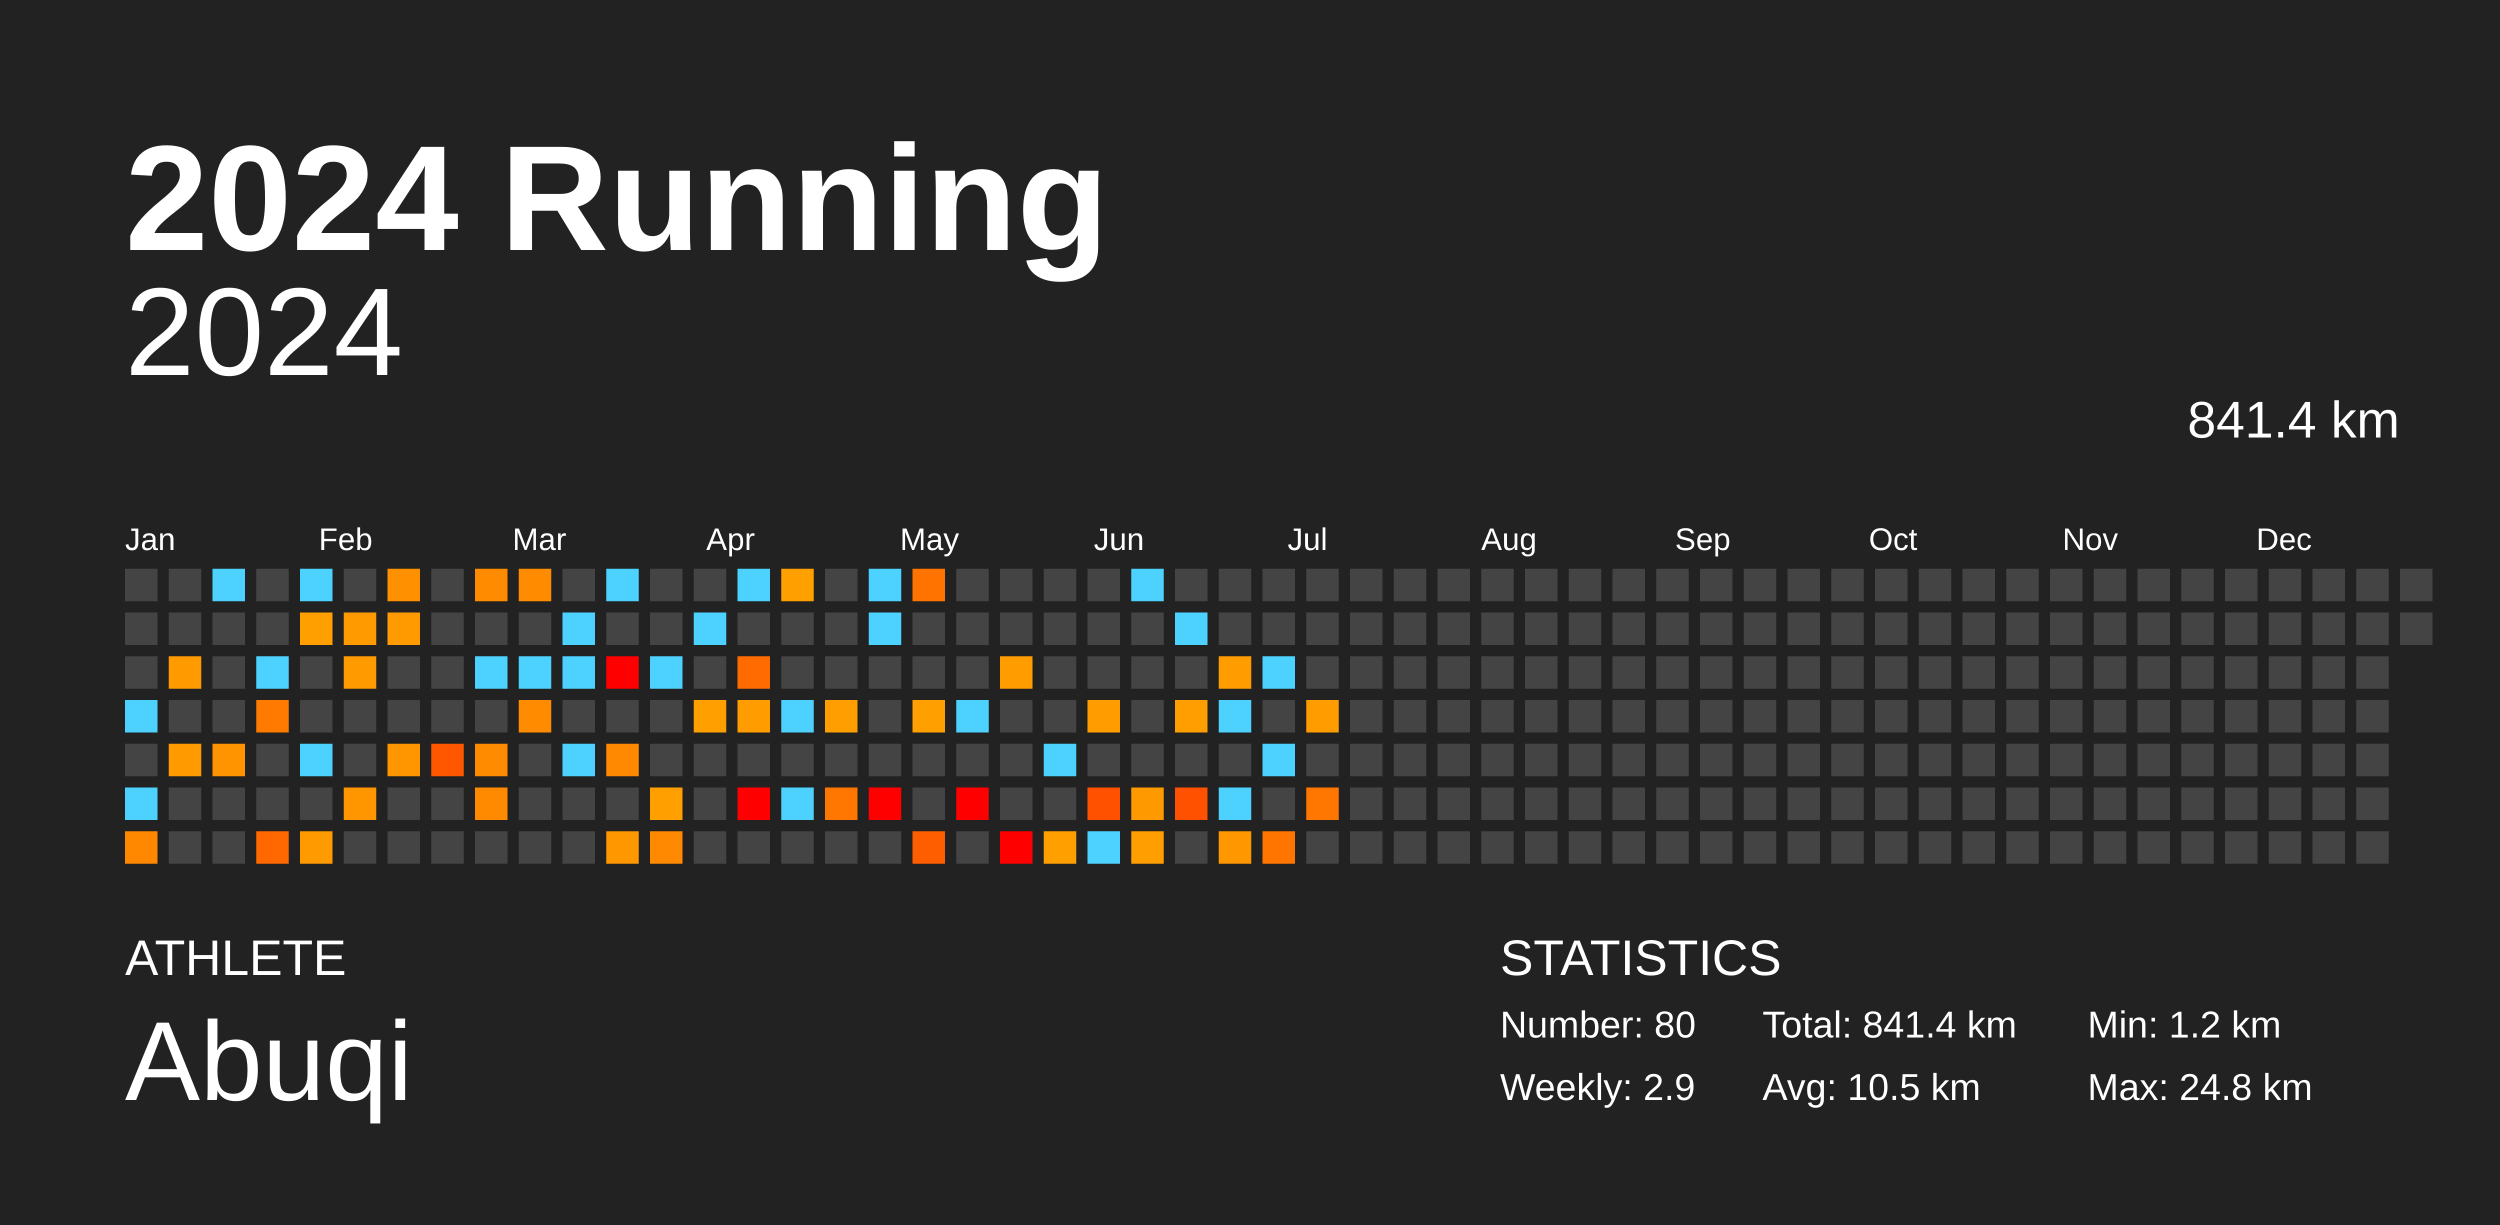
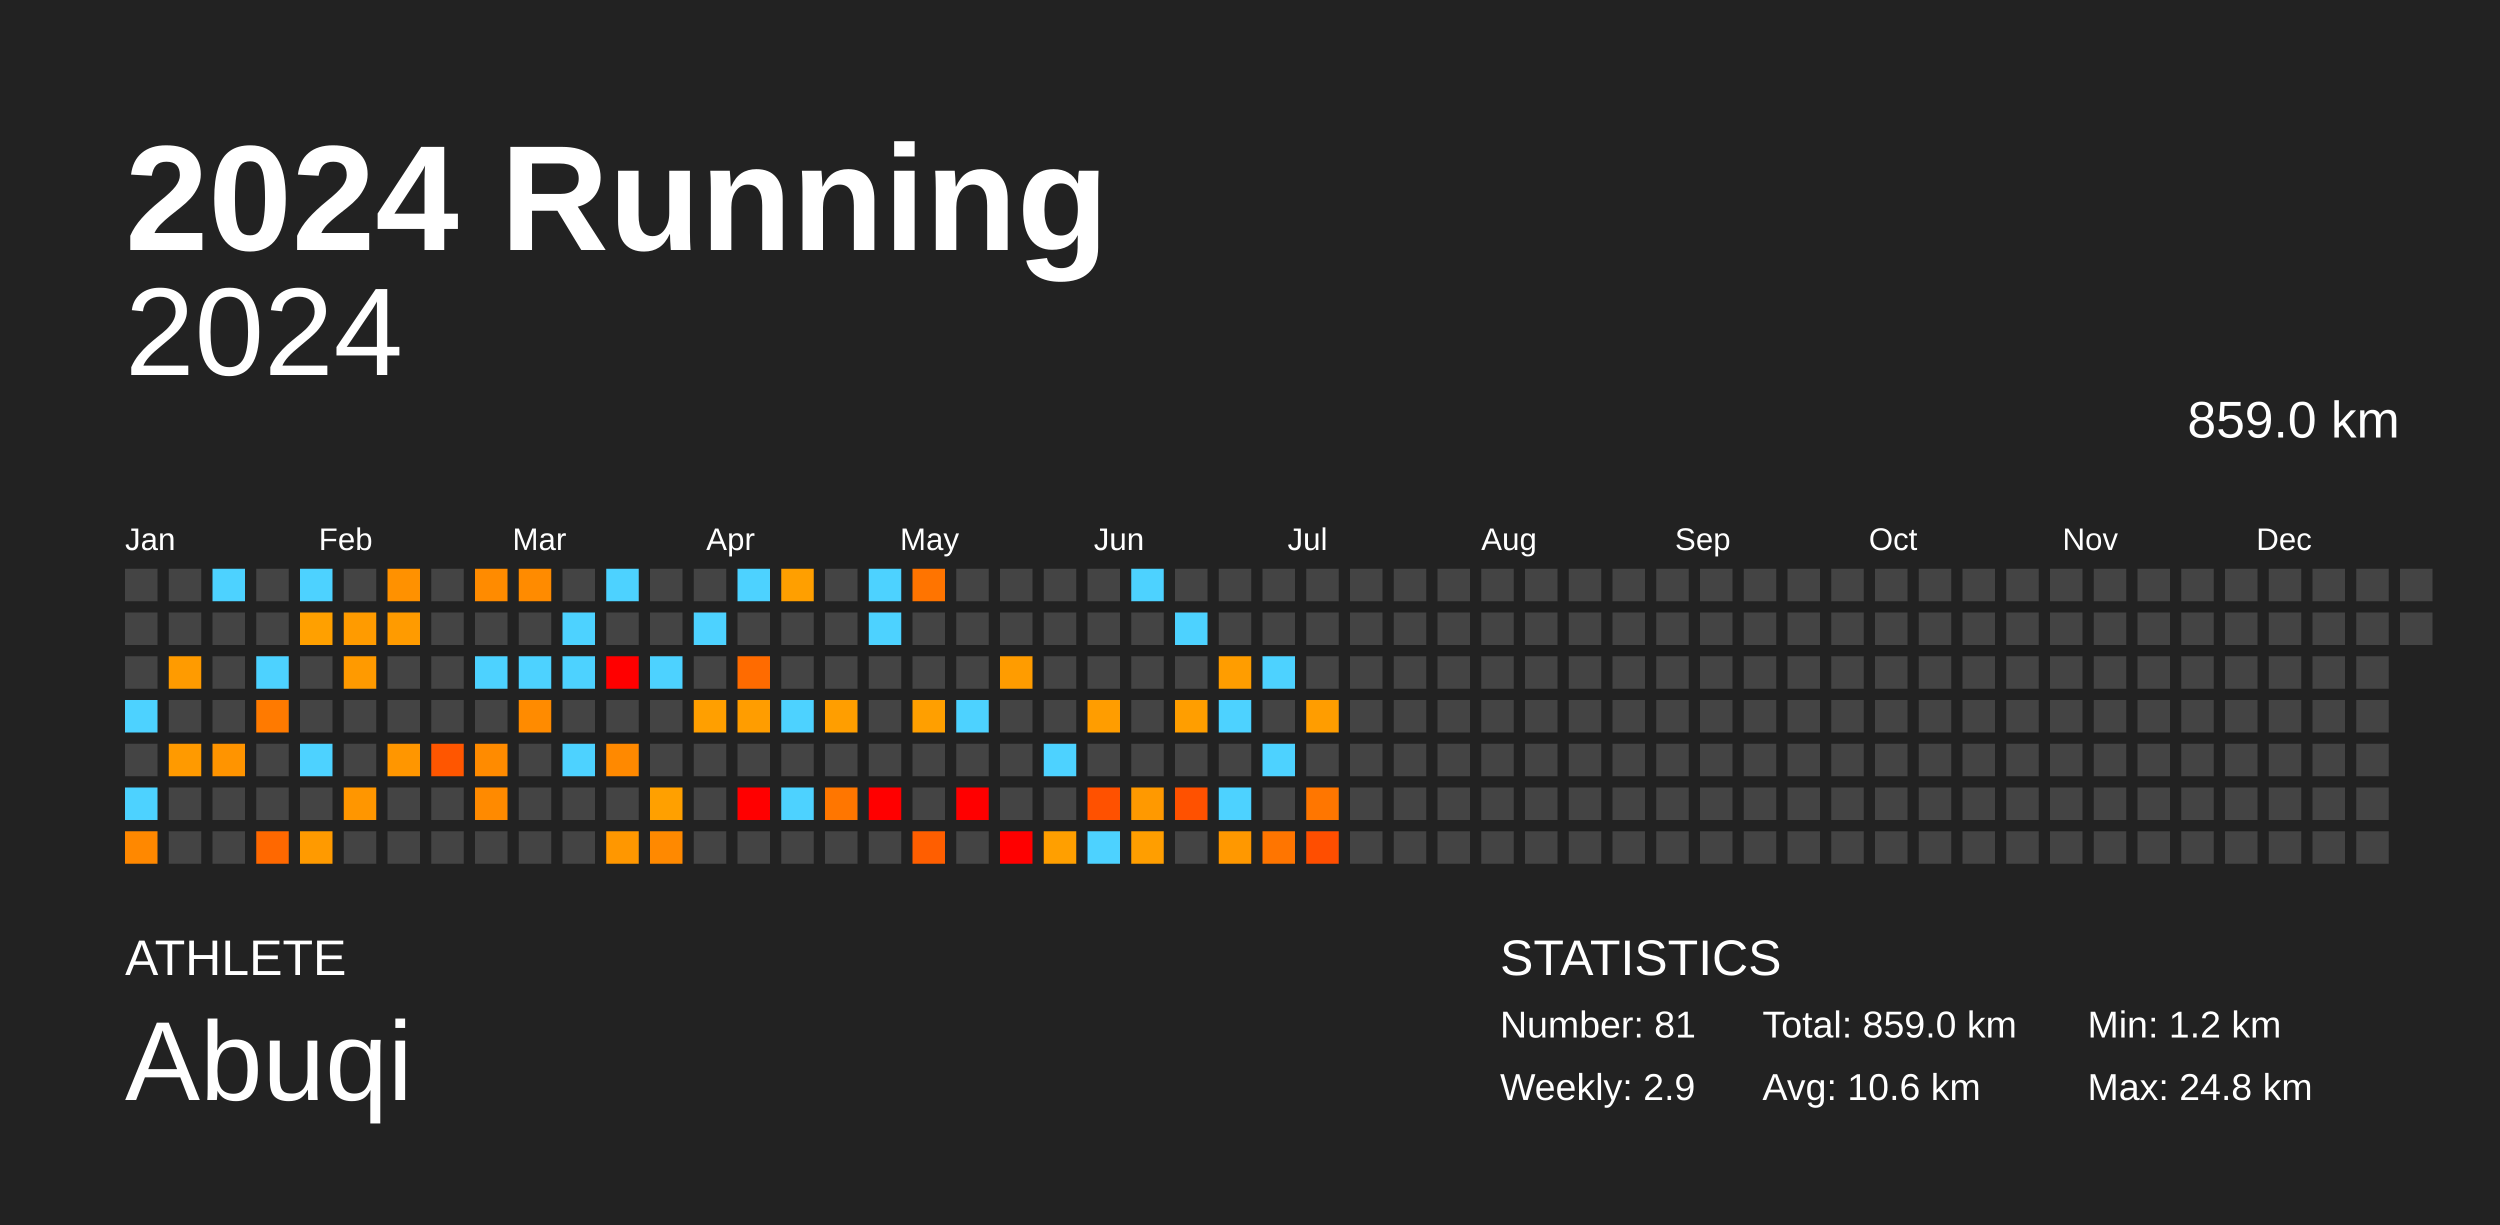
<svg xmlns="http://www.w3.org/2000/svg" baseProfile="full" height="98mm" version="1.1" viewBox="0,0,200,98" width="200mm">
  <defs />
  <rect fill="#222222" height="98" width="200" x="0" y="0" />
  <text fill="#FFFFFF" style="font-size:12px; font-family:Arial; font-weight:bold;" x="10" y="20">2024 Running</text>
  <text fill="#FFFFFF" style="font-size:4px; font-family:Arial" x="10" y="78">ATHLETE</text>
  <text fill="#FFFFFF" style="font-size:9px; font-family:Arial" x="10" y="88">Abuqi</text>
  <text fill="#FFFFFF" style="font-size:4px; font-family:Arial" x="120" y="78">STATISTICS</text>
-   <text fill="#FFFFFF" style="font-size:3px; font-family:Arial" x="120" y="83">Number: 80</text>
+   <text fill="#FFFFFF" style="font-size:3px; font-family:Arial" x="120" y="83">Number: 81</text>
  <text fill="#FFFFFF" style="font-size:3px; font-family:Arial" x="120" y="88">Weekly: 2.9</text>
-   <text fill="#FFFFFF" style="font-size:3px; font-family:Arial" x="141" y="83">Total: 841.4 km</text>
-   <text fill="#FFFFFF" style="font-size:3px; font-family:Arial" x="141" y="88">Avg: 10.5 km</text>
+   <text fill="#FFFFFF" style="font-size:3px; font-family:Arial" x="141" y="83">Total: 859.0 km</text>
+   <text fill="#FFFFFF" style="font-size:3px; font-family:Arial" x="141" y="88">Avg: 10.6 km</text>
  <text fill="#FFFFFF" style="font-size:3px; font-family:Arial" x="167" y="83">Min: 1.2 km</text>
  <text fill="#FFFFFF" style="font-size:3px; font-family:Arial" x="167" y="88">Max: 24.8 km</text>
  <text alignment-baseline="hanging" fill="#FFFFFF" style="font-size:10.0px; font-family:Arial;" x="10" y="30">2024</text>
-   <text alignment-baseline="hanging" fill="#FFFFFF" style="font-size:4.125px; font-family:Arial;" x="175" y="35">841.4 km</text>
+   <text alignment-baseline="hanging" fill="#FFFFFF" style="font-size:4.125px; font-family:Arial;" x="175" y="35">859.0 km</text>
  <text fill="#FFFFFF" style="font-size:2.5px; font-family:Arial" x="10.0" y="44">Jan</text>
  <text fill="#FFFFFF" style="font-size:2.5px; font-family:Arial" x="25.5" y="44">Feb</text>
  <text fill="#FFFFFF" style="font-size:2.5px; font-family:Arial" x="41.0" y="44">Mar</text>
  <text fill="#FFFFFF" style="font-size:2.5px; font-family:Arial" x="56.5" y="44">Apr</text>
  <text fill="#FFFFFF" style="font-size:2.5px; font-family:Arial" x="72.0" y="44">May</text>
  <text fill="#FFFFFF" style="font-size:2.5px; font-family:Arial" x="87.5" y="44">Jun</text>
  <text fill="#FFFFFF" style="font-size:2.5px; font-family:Arial" x="103.0" y="44">Jul</text>
  <text fill="#FFFFFF" style="font-size:2.5px; font-family:Arial" x="118.5" y="44">Aug</text>
  <text fill="#FFFFFF" style="font-size:2.5px; font-family:Arial" x="134.0" y="44">Sep</text>
  <text fill="#FFFFFF" style="font-size:2.5px; font-family:Arial" x="149.5" y="44">Oct</text>
  <text fill="#FFFFFF" style="font-size:2.5px; font-family:Arial" x="165.0" y="44">Nov</text>
  <text fill="#FFFFFF" style="font-size:2.5px; font-family:Arial" x="180.5" y="44">Dec</text>
  <rect fill="#444444" height="2.6" width="2.6" x="10.0" y="45.5" />
  <rect fill="#444444" height="2.6" width="2.6" x="10.0" y="49.0" />
  <rect fill="#444444" height="2.6" width="2.6" x="10.0" y="52.5" />
  <rect fill="#4dd2ff" height="2.6" width="2.6" x="10.0" y="56.0" />
  <rect fill="#444444" height="2.6" width="2.6" x="10.0" y="59.5" />
  <rect fill="#4dd2ff" height="2.6" width="2.6" x="10.0" y="63.0" />
  <rect fill="#ff8800" height="2.6" width="2.6" x="10.0" y="66.5" />
  <rect fill="#444444" height="2.6" width="2.6" x="13.5" y="45.5" />
  <rect fill="#444444" height="2.6" width="2.6" x="13.5" y="49.0" />
  <rect fill="#ff9b00" height="2.6" width="2.6" x="13.5" y="52.5" />
  <rect fill="#444444" height="2.6" width="2.6" x="13.5" y="56.0" />
  <rect fill="#ff9a00" height="2.6" width="2.6" x="13.5" y="59.5" />
  <rect fill="#444444" height="2.6" width="2.6" x="13.5" y="63.0" />
  <rect fill="#444444" height="2.6" width="2.6" x="13.5" y="66.5" />
  <rect fill="#4dd2ff" height="2.6" width="2.6" x="17.0" y="45.5" />
  <rect fill="#444444" height="2.6" width="2.6" x="17.0" y="49.0" />
  <rect fill="#444444" height="2.6" width="2.6" x="17.0" y="52.5" />
  <rect fill="#444444" height="2.6" width="2.6" x="17.0" y="56.0" />
  <rect fill="#ff9400" height="2.6" width="2.6" x="17.0" y="59.5" />
  <rect fill="#444444" height="2.6" width="2.6" x="17.0" y="63.0" />
  <rect fill="#444444" height="2.6" width="2.6" x="17.0" y="66.5" />
  <rect fill="#444444" height="2.6" width="2.6" x="20.5" y="45.5" />
  <rect fill="#444444" height="2.6" width="2.6" x="20.5" y="49.0" />
  <rect fill="#4dd2ff" height="2.6" width="2.6" x="20.5" y="52.5" />
  <rect fill="#ff7a00" height="2.6" width="2.6" x="20.5" y="56.0" />
  <rect fill="#444444" height="2.6" width="2.6" x="20.5" y="59.5" />
  <rect fill="#444444" height="2.6" width="2.6" x="20.5" y="63.0" />
  <rect fill="#ff6800" height="2.6" width="2.6" x="20.5" y="66.5" />
  <rect fill="#4dd2ff" height="2.6" width="2.6" x="24.0" y="45.5" />
  <rect fill="#ffa000" height="2.6" width="2.6" x="24.0" y="49.0" />
  <rect fill="#444444" height="2.6" width="2.6" x="24.0" y="52.5" />
  <rect fill="#444444" height="2.6" width="2.6" x="24.0" y="56.0" />
  <rect fill="#4dd2ff" height="2.6" width="2.6" x="24.0" y="59.5" />
  <rect fill="#444444" height="2.6" width="2.6" x="24.0" y="63.0" />
  <rect fill="#ff9a00" height="2.6" width="2.6" x="24.0" y="66.5" />
  <rect fill="#444444" height="2.6" width="2.6" x="27.5" y="45.5" />
  <rect fill="#ff9b00" height="2.6" width="2.6" x="27.5" y="49.0" />
  <rect fill="#ff9a00" height="2.6" width="2.6" x="27.5" y="52.5" />
  <rect fill="#444444" height="2.6" width="2.6" x="27.5" y="56.0" />
  <rect fill="#444444" height="2.6" width="2.6" x="27.5" y="59.5" />
  <rect fill="#ff9600" height="2.6" width="2.6" x="27.5" y="63.0" />
  <rect fill="#444444" height="2.6" width="2.6" x="27.5" y="66.5" />
  <rect fill="#ff9100" height="2.6" width="2.6" x="31.0" y="45.5" />
  <rect fill="#ff9b00" height="2.6" width="2.6" x="31.0" y="49.0" />
  <rect fill="#444444" height="2.6" width="2.6" x="31.0" y="52.5" />
  <rect fill="#444444" height="2.6" width="2.6" x="31.0" y="56.0" />
  <rect fill="#ff9600" height="2.6" width="2.6" x="31.0" y="59.5" />
  <rect fill="#444444" height="2.6" width="2.6" x="31.0" y="63.0" />
  <rect fill="#444444" height="2.6" width="2.6" x="31.0" y="66.5" />
  <rect fill="#444444" height="2.6" width="2.6" x="34.5" y="45.5" />
  <rect fill="#444444" height="2.6" width="2.6" x="34.5" y="49.0" />
  <rect fill="#444444" height="2.6" width="2.6" x="34.5" y="52.5" />
  <rect fill="#444444" height="2.6" width="2.6" x="34.5" y="56.0" />
  <rect fill="#ff5600" height="2.6" width="2.6" x="34.5" y="59.5" />
  <rect fill="#444444" height="2.6" width="2.6" x="34.5" y="63.0" />
  <rect fill="#444444" height="2.6" width="2.6" x="34.5" y="66.5" />
  <rect fill="#ff8b00" height="2.6" width="2.6" x="38.0" y="45.5" />
  <rect fill="#444444" height="2.6" width="2.6" x="38.0" y="49.0" />
  <rect fill="#4dd2ff" height="2.6" width="2.6" x="38.0" y="52.5" />
  <rect fill="#444444" height="2.6" width="2.6" x="38.0" y="56.0" />
  <rect fill="#ff8b00" height="2.6" width="2.6" x="38.0" y="59.5" />
  <rect fill="#ff8a00" height="2.6" width="2.6" x="38.0" y="63.0" />
  <rect fill="#444444" height="2.6" width="2.6" x="38.0" y="66.5" />
  <rect fill="#ff8b00" height="2.6" width="2.6" x="41.5" y="45.5" />
  <rect fill="#444444" height="2.6" width="2.6" x="41.5" y="49.0" />
  <rect fill="#4dd2ff" height="2.6" width="2.6" x="41.5" y="52.5" />
  <rect fill="#ff8b00" height="2.6" width="2.6" x="41.5" y="56.0" />
  <rect fill="#444444" height="2.6" width="2.6" x="41.5" y="59.5" />
  <rect fill="#444444" height="2.6" width="2.6" x="41.5" y="63.0" />
  <rect fill="#444444" height="2.6" width="2.6" x="41.5" y="66.5" />
  <rect fill="#444444" height="2.6" width="2.6" x="45.0" y="45.5" />
  <rect fill="#4dd2ff" height="2.6" width="2.6" x="45.0" y="49.0" />
  <rect fill="#4dd2ff" height="2.6" width="2.6" x="45.0" y="52.5" />
  <rect fill="#444444" height="2.6" width="2.6" x="45.0" y="56.0" />
  <rect fill="#4dd2ff" height="2.6" width="2.6" x="45.0" y="59.5" />
  <rect fill="#444444" height="2.6" width="2.6" x="45.0" y="63.0" />
  <rect fill="#444444" height="2.6" width="2.6" x="45.0" y="66.5" />
  <rect fill="#4dd2ff" height="2.6" width="2.6" x="48.5" y="45.5" />
  <rect fill="#444444" height="2.6" width="2.6" x="48.5" y="49.0" />
  <rect fill="red" height="2.6" width="2.6" x="48.5" y="52.5" />
  <rect fill="#444444" height="2.6" width="2.6" x="48.5" y="56.0" />
  <rect fill="#ff8900" height="2.6" width="2.6" x="48.5" y="59.5" />
  <rect fill="#444444" height="2.6" width="2.6" x="48.5" y="63.0" />
  <rect fill="#ff9700" height="2.6" width="2.6" x="48.5" y="66.5" />
  <rect fill="#444444" height="2.6" width="2.6" x="52.0" y="45.5" />
  <rect fill="#444444" height="2.6" width="2.6" x="52.0" y="49.0" />
  <rect fill="#4dd2ff" height="2.6" width="2.6" x="52.0" y="52.5" />
  <rect fill="#444444" height="2.6" width="2.6" x="52.0" y="56.0" />
  <rect fill="#444444" height="2.6" width="2.6" x="52.0" y="59.5" />
  <rect fill="#ffa000" height="2.6" width="2.6" x="52.0" y="63.0" />
  <rect fill="#ff8900" height="2.6" width="2.6" x="52.0" y="66.5" />
  <rect fill="#444444" height="2.6" width="2.6" x="55.5" y="45.5" />
  <rect fill="#4dd2ff" height="2.6" width="2.6" x="55.5" y="49.0" />
  <rect fill="#444444" height="2.6" width="2.6" x="55.5" y="52.5" />
  <rect fill="#ff9f00" height="2.6" width="2.6" x="55.5" y="56.0" />
  <rect fill="#444444" height="2.6" width="2.6" x="55.5" y="59.5" />
  <rect fill="#444444" height="2.6" width="2.6" x="55.5" y="63.0" />
  <rect fill="#444444" height="2.6" width="2.6" x="55.5" y="66.5" />
  <rect fill="#4dd2ff" height="2.6" width="2.6" x="59.0" y="45.5" />
  <rect fill="#444444" height="2.6" width="2.6" x="59.0" y="49.0" />
  <rect fill="#ff6b00" height="2.6" width="2.6" x="59.0" y="52.5" />
  <rect fill="#ff9d00" height="2.6" width="2.6" x="59.0" y="56.0" />
  <rect fill="#444444" height="2.6" width="2.6" x="59.0" y="59.5" />
  <rect fill="red" height="2.6" width="2.6" x="59.0" y="63.0" />
  <rect fill="#444444" height="2.6" width="2.6" x="59.0" y="66.5" />
  <rect fill="#ff9f00" height="2.6" width="2.6" x="62.5" y="45.5" />
  <rect fill="#444444" height="2.6" width="2.6" x="62.5" y="49.0" />
  <rect fill="#444444" height="2.6" width="2.6" x="62.5" y="52.5" />
  <rect fill="#4dd2ff" height="2.6" width="2.6" x="62.5" y="56.0" />
  <rect fill="#444444" height="2.6" width="2.6" x="62.5" y="59.5" />
  <rect fill="#4dd2ff" height="2.6" width="2.6" x="62.5" y="63.0" />
  <rect fill="#444444" height="2.6" width="2.6" x="62.5" y="66.5" />
  <rect fill="#444444" height="2.6" width="2.6" x="66.0" y="45.5" />
  <rect fill="#444444" height="2.6" width="2.6" x="66.0" y="49.0" />
  <rect fill="#444444" height="2.6" width="2.6" x="66.0" y="52.5" />
  <rect fill="#ff9e00" height="2.6" width="2.6" x="66.0" y="56.0" />
  <rect fill="#444444" height="2.6" width="2.6" x="66.0" y="59.5" />
  <rect fill="#ff7600" height="2.6" width="2.6" x="66.0" y="63.0" />
  <rect fill="#444444" height="2.6" width="2.6" x="66.0" y="66.5" />
  <rect fill="#4dd2ff" height="2.6" width="2.6" x="69.5" y="45.5" />
  <rect fill="#4dd2ff" height="2.6" width="2.6" x="69.5" y="49.0" />
  <rect fill="#444444" height="2.6" width="2.6" x="69.5" y="52.5" />
  <rect fill="#444444" height="2.6" width="2.6" x="69.5" y="56.0" />
  <rect fill="#444444" height="2.6" width="2.6" x="69.5" y="59.5" />
  <rect fill="red" height="2.6" width="2.6" x="69.5" y="63.0" />
  <rect fill="#444444" height="2.6" width="2.6" x="69.5" y="66.5" />
  <rect fill="#ff7400" height="2.6" width="2.6" x="73.0" y="45.5" />
  <rect fill="#444444" height="2.6" width="2.6" x="73.0" y="49.0" />
  <rect fill="#444444" height="2.6" width="2.6" x="73.0" y="52.5" />
  <rect fill="#ff9f00" height="2.6" width="2.6" x="73.0" y="56.0" />
  <rect fill="#444444" height="2.6" width="2.6" x="73.0" y="59.5" />
  <rect fill="#444444" height="2.6" width="2.6" x="73.0" y="63.0" />
  <rect fill="#ff5e00" height="2.6" width="2.6" x="73.0" y="66.5" />
  <rect fill="#444444" height="2.6" width="2.6" x="76.5" y="45.5" />
  <rect fill="#444444" height="2.6" width="2.6" x="76.5" y="49.0" />
  <rect fill="#444444" height="2.6" width="2.6" x="76.5" y="52.5" />
  <rect fill="#4dd2ff" height="2.6" width="2.6" x="76.5" y="56.0" />
  <rect fill="#444444" height="2.6" width="2.6" x="76.5" y="59.5" />
  <rect fill="red" height="2.6" width="2.6" x="76.5" y="63.0" />
  <rect fill="#444444" height="2.6" width="2.6" x="76.5" y="66.5" />
  <rect fill="#444444" height="2.6" width="2.6" x="80.0" y="45.5" />
  <rect fill="#444444" height="2.6" width="2.6" x="80.0" y="49.0" />
  <rect fill="#ff9c00" height="2.6" width="2.6" x="80.0" y="52.5" />
  <rect fill="#444444" height="2.6" width="2.6" x="80.0" y="56.0" />
  <rect fill="#444444" height="2.6" width="2.6" x="80.0" y="59.5" />
  <rect fill="#444444" height="2.6" width="2.6" x="80.0" y="63.0" />
  <rect fill="red" height="2.6" width="2.6" x="80.0" y="66.5" />
  <rect fill="#444444" height="2.6" width="2.6" x="83.5" y="45.5" />
  <rect fill="#444444" height="2.6" width="2.6" x="83.5" y="49.0" />
  <rect fill="#444444" height="2.6" width="2.6" x="83.5" y="52.5" />
  <rect fill="#444444" height="2.6" width="2.6" x="83.5" y="56.0" />
  <rect fill="#4dd2ff" height="2.6" width="2.6" x="83.5" y="59.5" />
  <rect fill="#444444" height="2.6" width="2.6" x="83.5" y="63.0" />
  <rect fill="#ff9f00" height="2.6" width="2.6" x="83.5" y="66.5" />
  <rect fill="#444444" height="2.6" width="2.6" x="87.0" y="45.5" />
  <rect fill="#444444" height="2.6" width="2.6" x="87.0" y="49.0" />
  <rect fill="#444444" height="2.6" width="2.6" x="87.0" y="52.5" />
  <rect fill="#ff9d00" height="2.6" width="2.6" x="87.0" y="56.0" />
  <rect fill="#444444" height="2.6" width="2.6" x="87.0" y="59.5" />
  <rect fill="#ff5100" height="2.6" width="2.6" x="87.0" y="63.0" />
  <rect fill="#4dd2ff" height="2.6" width="2.6" x="87.0" y="66.5" />
  <rect fill="#4dd2ff" height="2.6" width="2.6" x="90.5" y="45.5" />
  <rect fill="#444444" height="2.6" width="2.6" x="90.5" y="49.0" />
  <rect fill="#444444" height="2.6" width="2.6" x="90.5" y="52.5" />
  <rect fill="#444444" height="2.6" width="2.6" x="90.5" y="56.0" />
  <rect fill="#444444" height="2.6" width="2.6" x="90.5" y="59.5" />
  <rect fill="#ff9900" height="2.6" width="2.6" x="90.5" y="63.0" />
  <rect fill="#ff9e00" height="2.6" width="2.6" x="90.5" y="66.5" />
  <rect fill="#444444" height="2.6" width="2.6" x="94.0" y="45.5" />
  <rect fill="#4dd2ff" height="2.6" width="2.6" x="94.0" y="49.0" />
  <rect fill="#444444" height="2.6" width="2.6" x="94.0" y="52.5" />
  <rect fill="#ff9e00" height="2.6" width="2.6" x="94.0" y="56.0" />
  <rect fill="#444444" height="2.6" width="2.6" x="94.0" y="59.5" />
  <rect fill="#ff5100" height="2.6" width="2.6" x="94.0" y="63.0" />
  <rect fill="#444444" height="2.6" width="2.6" x="94.0" y="66.5" />
  <rect fill="#444444" height="2.6" width="2.6" x="97.5" y="45.5" />
  <rect fill="#444444" height="2.6" width="2.6" x="97.5" y="49.0" />
  <rect fill="#ff9d00" height="2.6" width="2.6" x="97.5" y="52.5" />
  <rect fill="#4dd2ff" height="2.6" width="2.6" x="97.5" y="56.0" />
  <rect fill="#444444" height="2.6" width="2.6" x="97.5" y="59.5" />
  <rect fill="#4dd2ff" height="2.6" width="2.6" x="97.5" y="63.0" />
  <rect fill="#ff9800" height="2.6" width="2.6" x="97.5" y="66.5" />
  <rect fill="#444444" height="2.6" width="2.6" x="101.0" y="45.5" />
  <rect fill="#444444" height="2.6" width="2.6" x="101.0" y="49.0" />
  <rect fill="#4dd2ff" height="2.6" width="2.6" x="101.0" y="52.5" />
  <rect fill="#444444" height="2.6" width="2.6" x="101.0" y="56.0" />
  <rect fill="#4dd2ff" height="2.6" width="2.6" x="101.0" y="59.5" />
  <rect fill="#444444" height="2.6" width="2.6" x="101.0" y="63.0" />
  <rect fill="#ff7500" height="2.6" width="2.6" x="101.0" y="66.5" />
  <rect fill="#444444" height="2.6" width="2.6" x="104.5" y="45.5" />
  <rect fill="#444444" height="2.6" width="2.6" x="104.5" y="49.0" />
  <rect fill="#444444" height="2.6" width="2.6" x="104.5" y="52.5" />
  <rect fill="#ff9d00" height="2.6" width="2.6" x="104.5" y="56.0" />
  <rect fill="#444444" height="2.6" width="2.6" x="104.5" y="59.5" />
  <rect fill="#ff7600" height="2.6" width="2.6" x="104.5" y="63.0" />
-   <rect fill="#444444" height="2.6" width="2.6" x="104.5" y="66.5" />
+   <rect fill="#ff4e00" height="2.6" width="2.6" x="104.5" y="66.5" />
  <rect fill="#444444" height="2.6" width="2.6" x="108.0" y="45.5" />
  <rect fill="#444444" height="2.6" width="2.6" x="108.0" y="49.0" />
  <rect fill="#444444" height="2.6" width="2.6" x="108.0" y="52.5" />
  <rect fill="#444444" height="2.6" width="2.6" x="108.0" y="56.0" />
  <rect fill="#444444" height="2.6" width="2.6" x="108.0" y="59.5" />
  <rect fill="#444444" height="2.6" width="2.6" x="108.0" y="63.0" />
  <rect fill="#444444" height="2.6" width="2.6" x="108.0" y="66.5" />
  <rect fill="#444444" height="2.6" width="2.6" x="111.5" y="45.5" />
  <rect fill="#444444" height="2.6" width="2.6" x="111.5" y="49.0" />
  <rect fill="#444444" height="2.6" width="2.6" x="111.5" y="52.5" />
  <rect fill="#444444" height="2.6" width="2.6" x="111.5" y="56.0" />
  <rect fill="#444444" height="2.6" width="2.6" x="111.5" y="59.5" />
  <rect fill="#444444" height="2.6" width="2.6" x="111.5" y="63.0" />
  <rect fill="#444444" height="2.6" width="2.6" x="111.5" y="66.5" />
  <rect fill="#444444" height="2.6" width="2.6" x="115.0" y="45.5" />
  <rect fill="#444444" height="2.6" width="2.6" x="115.0" y="49.0" />
  <rect fill="#444444" height="2.6" width="2.6" x="115.0" y="52.5" />
  <rect fill="#444444" height="2.6" width="2.6" x="115.0" y="56.0" />
  <rect fill="#444444" height="2.6" width="2.6" x="115.0" y="59.5" />
  <rect fill="#444444" height="2.6" width="2.6" x="115.0" y="63.0" />
  <rect fill="#444444" height="2.6" width="2.6" x="115.0" y="66.5" />
  <rect fill="#444444" height="2.6" width="2.6" x="118.5" y="45.5" />
  <rect fill="#444444" height="2.6" width="2.6" x="118.5" y="49.0" />
  <rect fill="#444444" height="2.6" width="2.6" x="118.5" y="52.5" />
  <rect fill="#444444" height="2.6" width="2.6" x="118.5" y="56.0" />
  <rect fill="#444444" height="2.6" width="2.6" x="118.5" y="59.5" />
  <rect fill="#444444" height="2.6" width="2.6" x="118.5" y="63.0" />
  <rect fill="#444444" height="2.6" width="2.6" x="118.5" y="66.5" />
  <rect fill="#444444" height="2.6" width="2.6" x="122.0" y="45.5" />
  <rect fill="#444444" height="2.6" width="2.6" x="122.0" y="49.0" />
  <rect fill="#444444" height="2.6" width="2.6" x="122.0" y="52.5" />
  <rect fill="#444444" height="2.6" width="2.6" x="122.0" y="56.0" />
  <rect fill="#444444" height="2.6" width="2.6" x="122.0" y="59.5" />
  <rect fill="#444444" height="2.6" width="2.6" x="122.0" y="63.0" />
  <rect fill="#444444" height="2.6" width="2.6" x="122.0" y="66.5" />
  <rect fill="#444444" height="2.6" width="2.6" x="125.5" y="45.5" />
  <rect fill="#444444" height="2.6" width="2.6" x="125.5" y="49.0" />
  <rect fill="#444444" height="2.6" width="2.6" x="125.5" y="52.5" />
  <rect fill="#444444" height="2.6" width="2.6" x="125.5" y="56.0" />
  <rect fill="#444444" height="2.6" width="2.6" x="125.5" y="59.5" />
  <rect fill="#444444" height="2.6" width="2.6" x="125.5" y="63.0" />
  <rect fill="#444444" height="2.6" width="2.6" x="125.5" y="66.5" />
  <rect fill="#444444" height="2.6" width="2.6" x="129.0" y="45.5" />
  <rect fill="#444444" height="2.6" width="2.6" x="129.0" y="49.0" />
  <rect fill="#444444" height="2.6" width="2.6" x="129.0" y="52.5" />
  <rect fill="#444444" height="2.6" width="2.6" x="129.0" y="56.0" />
  <rect fill="#444444" height="2.6" width="2.6" x="129.0" y="59.5" />
  <rect fill="#444444" height="2.6" width="2.6" x="129.0" y="63.0" />
  <rect fill="#444444" height="2.6" width="2.6" x="129.0" y="66.5" />
  <rect fill="#444444" height="2.6" width="2.6" x="132.5" y="45.5" />
  <rect fill="#444444" height="2.6" width="2.6" x="132.5" y="49.0" />
  <rect fill="#444444" height="2.6" width="2.6" x="132.5" y="52.5" />
  <rect fill="#444444" height="2.6" width="2.6" x="132.5" y="56.0" />
  <rect fill="#444444" height="2.6" width="2.6" x="132.5" y="59.5" />
  <rect fill="#444444" height="2.6" width="2.6" x="132.5" y="63.0" />
  <rect fill="#444444" height="2.6" width="2.6" x="132.5" y="66.5" />
  <rect fill="#444444" height="2.6" width="2.6" x="136.0" y="45.5" />
  <rect fill="#444444" height="2.6" width="2.6" x="136.0" y="49.0" />
  <rect fill="#444444" height="2.6" width="2.6" x="136.0" y="52.5" />
  <rect fill="#444444" height="2.6" width="2.6" x="136.0" y="56.0" />
  <rect fill="#444444" height="2.6" width="2.6" x="136.0" y="59.5" />
  <rect fill="#444444" height="2.6" width="2.6" x="136.0" y="63.0" />
  <rect fill="#444444" height="2.6" width="2.6" x="136.0" y="66.5" />
  <rect fill="#444444" height="2.6" width="2.6" x="139.5" y="45.5" />
  <rect fill="#444444" height="2.6" width="2.6" x="139.5" y="49.0" />
  <rect fill="#444444" height="2.6" width="2.6" x="139.5" y="52.5" />
  <rect fill="#444444" height="2.6" width="2.6" x="139.5" y="56.0" />
  <rect fill="#444444" height="2.6" width="2.6" x="139.5" y="59.5" />
  <rect fill="#444444" height="2.6" width="2.6" x="139.5" y="63.0" />
  <rect fill="#444444" height="2.6" width="2.6" x="139.5" y="66.5" />
  <rect fill="#444444" height="2.6" width="2.6" x="143.0" y="45.5" />
  <rect fill="#444444" height="2.6" width="2.6" x="143.0" y="49.0" />
  <rect fill="#444444" height="2.6" width="2.6" x="143.0" y="52.5" />
  <rect fill="#444444" height="2.6" width="2.6" x="143.0" y="56.0" />
  <rect fill="#444444" height="2.6" width="2.6" x="143.0" y="59.5" />
  <rect fill="#444444" height="2.6" width="2.6" x="143.0" y="63.0" />
  <rect fill="#444444" height="2.6" width="2.6" x="143.0" y="66.5" />
  <rect fill="#444444" height="2.6" width="2.6" x="146.5" y="45.5" />
  <rect fill="#444444" height="2.6" width="2.6" x="146.5" y="49.0" />
  <rect fill="#444444" height="2.6" width="2.6" x="146.5" y="52.5" />
  <rect fill="#444444" height="2.6" width="2.6" x="146.5" y="56.0" />
  <rect fill="#444444" height="2.6" width="2.6" x="146.5" y="59.5" />
  <rect fill="#444444" height="2.6" width="2.6" x="146.5" y="63.0" />
  <rect fill="#444444" height="2.6" width="2.6" x="146.5" y="66.5" />
  <rect fill="#444444" height="2.6" width="2.6" x="150.0" y="45.5" />
  <rect fill="#444444" height="2.6" width="2.6" x="150.0" y="49.0" />
  <rect fill="#444444" height="2.6" width="2.6" x="150.0" y="52.5" />
  <rect fill="#444444" height="2.6" width="2.6" x="150.0" y="56.0" />
  <rect fill="#444444" height="2.6" width="2.6" x="150.0" y="59.5" />
  <rect fill="#444444" height="2.6" width="2.6" x="150.0" y="63.0" />
  <rect fill="#444444" height="2.6" width="2.6" x="150.0" y="66.5" />
  <rect fill="#444444" height="2.6" width="2.6" x="153.5" y="45.5" />
  <rect fill="#444444" height="2.6" width="2.6" x="153.5" y="49.0" />
  <rect fill="#444444" height="2.6" width="2.6" x="153.5" y="52.5" />
  <rect fill="#444444" height="2.6" width="2.6" x="153.5" y="56.0" />
  <rect fill="#444444" height="2.6" width="2.6" x="153.5" y="59.5" />
  <rect fill="#444444" height="2.6" width="2.6" x="153.5" y="63.0" />
  <rect fill="#444444" height="2.6" width="2.6" x="153.5" y="66.5" />
  <rect fill="#444444" height="2.6" width="2.6" x="157.0" y="45.5" />
  <rect fill="#444444" height="2.6" width="2.6" x="157.0" y="49.0" />
  <rect fill="#444444" height="2.6" width="2.6" x="157.0" y="52.5" />
  <rect fill="#444444" height="2.6" width="2.6" x="157.0" y="56.0" />
  <rect fill="#444444" height="2.6" width="2.6" x="157.0" y="59.5" />
  <rect fill="#444444" height="2.6" width="2.6" x="157.0" y="63.0" />
  <rect fill="#444444" height="2.6" width="2.6" x="157.0" y="66.5" />
  <rect fill="#444444" height="2.6" width="2.6" x="160.5" y="45.5" />
  <rect fill="#444444" height="2.6" width="2.6" x="160.5" y="49.0" />
  <rect fill="#444444" height="2.6" width="2.6" x="160.5" y="52.5" />
  <rect fill="#444444" height="2.6" width="2.6" x="160.5" y="56.0" />
  <rect fill="#444444" height="2.6" width="2.6" x="160.5" y="59.5" />
  <rect fill="#444444" height="2.6" width="2.6" x="160.5" y="63.0" />
  <rect fill="#444444" height="2.6" width="2.6" x="160.5" y="66.5" />
  <rect fill="#444444" height="2.6" width="2.6" x="164.0" y="45.5" />
  <rect fill="#444444" height="2.6" width="2.6" x="164.0" y="49.0" />
  <rect fill="#444444" height="2.6" width="2.6" x="164.0" y="52.5" />
  <rect fill="#444444" height="2.6" width="2.6" x="164.0" y="56.0" />
  <rect fill="#444444" height="2.6" width="2.6" x="164.0" y="59.5" />
  <rect fill="#444444" height="2.6" width="2.6" x="164.0" y="63.0" />
  <rect fill="#444444" height="2.6" width="2.6" x="164.0" y="66.5" />
  <rect fill="#444444" height="2.6" width="2.6" x="167.5" y="45.5" />
  <rect fill="#444444" height="2.6" width="2.6" x="167.5" y="49.0" />
  <rect fill="#444444" height="2.6" width="2.6" x="167.5" y="52.5" />
  <rect fill="#444444" height="2.6" width="2.6" x="167.5" y="56.0" />
  <rect fill="#444444" height="2.6" width="2.6" x="167.5" y="59.5" />
  <rect fill="#444444" height="2.6" width="2.6" x="167.5" y="63.0" />
  <rect fill="#444444" height="2.6" width="2.6" x="167.5" y="66.5" />
  <rect fill="#444444" height="2.6" width="2.6" x="171.0" y="45.5" />
  <rect fill="#444444" height="2.6" width="2.6" x="171.0" y="49.0" />
  <rect fill="#444444" height="2.6" width="2.6" x="171.0" y="52.5" />
  <rect fill="#444444" height="2.6" width="2.6" x="171.0" y="56.0" />
  <rect fill="#444444" height="2.6" width="2.6" x="171.0" y="59.5" />
  <rect fill="#444444" height="2.6" width="2.6" x="171.0" y="63.0" />
  <rect fill="#444444" height="2.6" width="2.6" x="171.0" y="66.5" />
  <rect fill="#444444" height="2.6" width="2.6" x="174.5" y="45.5" />
  <rect fill="#444444" height="2.6" width="2.6" x="174.5" y="49.0" />
  <rect fill="#444444" height="2.6" width="2.6" x="174.5" y="52.5" />
  <rect fill="#444444" height="2.6" width="2.6" x="174.5" y="56.0" />
  <rect fill="#444444" height="2.6" width="2.6" x="174.5" y="59.5" />
  <rect fill="#444444" height="2.6" width="2.6" x="174.5" y="63.0" />
  <rect fill="#444444" height="2.6" width="2.6" x="174.5" y="66.5" />
  <rect fill="#444444" height="2.6" width="2.6" x="178.0" y="45.5" />
  <rect fill="#444444" height="2.6" width="2.6" x="178.0" y="49.0" />
  <rect fill="#444444" height="2.6" width="2.6" x="178.0" y="52.5" />
  <rect fill="#444444" height="2.6" width="2.6" x="178.0" y="56.0" />
  <rect fill="#444444" height="2.6" width="2.6" x="178.0" y="59.5" />
  <rect fill="#444444" height="2.6" width="2.6" x="178.0" y="63.0" />
  <rect fill="#444444" height="2.6" width="2.6" x="178.0" y="66.5" />
  <rect fill="#444444" height="2.6" width="2.6" x="181.5" y="45.5" />
  <rect fill="#444444" height="2.6" width="2.6" x="181.5" y="49.0" />
  <rect fill="#444444" height="2.6" width="2.6" x="181.5" y="52.5" />
  <rect fill="#444444" height="2.6" width="2.6" x="181.5" y="56.0" />
  <rect fill="#444444" height="2.6" width="2.6" x="181.5" y="59.5" />
  <rect fill="#444444" height="2.6" width="2.6" x="181.5" y="63.0" />
  <rect fill="#444444" height="2.6" width="2.6" x="181.5" y="66.5" />
  <rect fill="#444444" height="2.6" width="2.6" x="185.0" y="45.5" />
  <rect fill="#444444" height="2.6" width="2.6" x="185.0" y="49.0" />
  <rect fill="#444444" height="2.6" width="2.6" x="185.0" y="52.5" />
  <rect fill="#444444" height="2.6" width="2.6" x="185.0" y="56.0" />
  <rect fill="#444444" height="2.6" width="2.6" x="185.0" y="59.5" />
  <rect fill="#444444" height="2.6" width="2.6" x="185.0" y="63.0" />
  <rect fill="#444444" height="2.6" width="2.6" x="185.0" y="66.5" />
  <rect fill="#444444" height="2.6" width="2.6" x="188.5" y="45.5" />
  <rect fill="#444444" height="2.6" width="2.6" x="188.5" y="49.0" />
  <rect fill="#444444" height="2.6" width="2.6" x="188.5" y="52.5" />
  <rect fill="#444444" height="2.6" width="2.6" x="188.5" y="56.0" />
  <rect fill="#444444" height="2.6" width="2.6" x="188.5" y="59.5" />
  <rect fill="#444444" height="2.6" width="2.6" x="188.5" y="63.0" />
  <rect fill="#444444" height="2.6" width="2.6" x="188.5" y="66.5" />
  <rect fill="#444444" height="2.6" width="2.6" x="192.0" y="45.5" />
  <rect fill="#444444" height="2.6" width="2.6" x="192.0" y="49.0" />
</svg>
